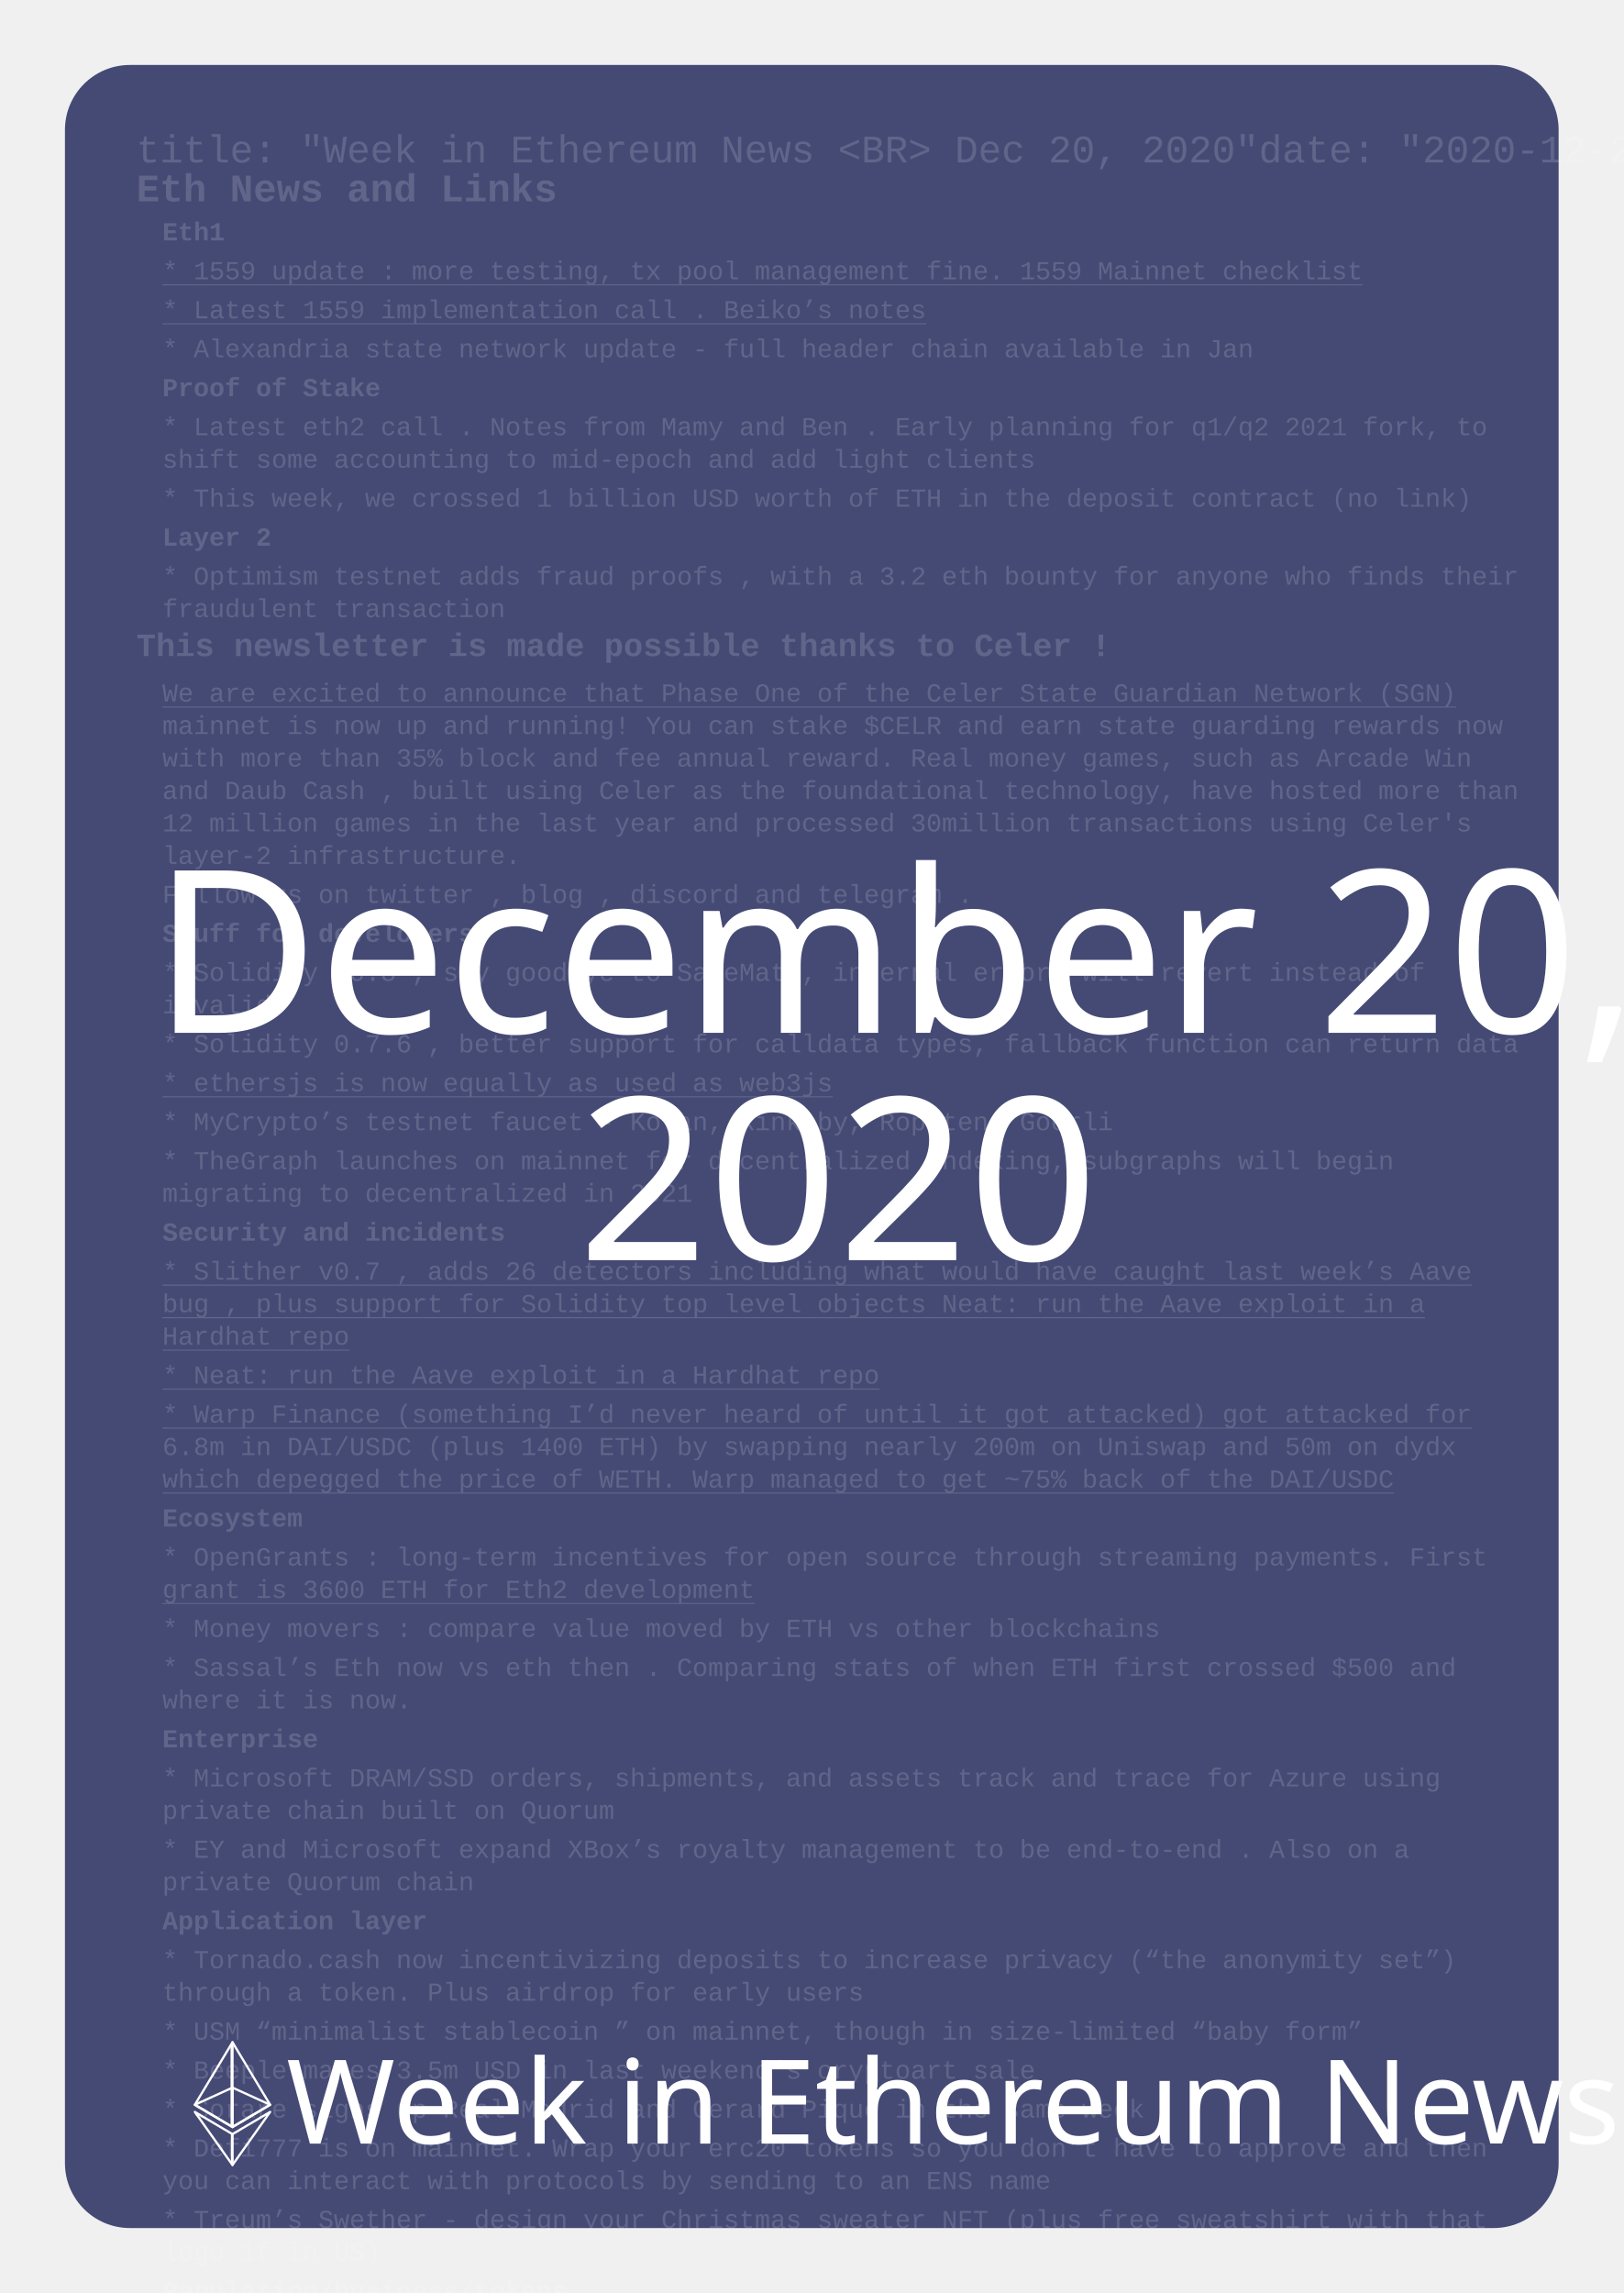
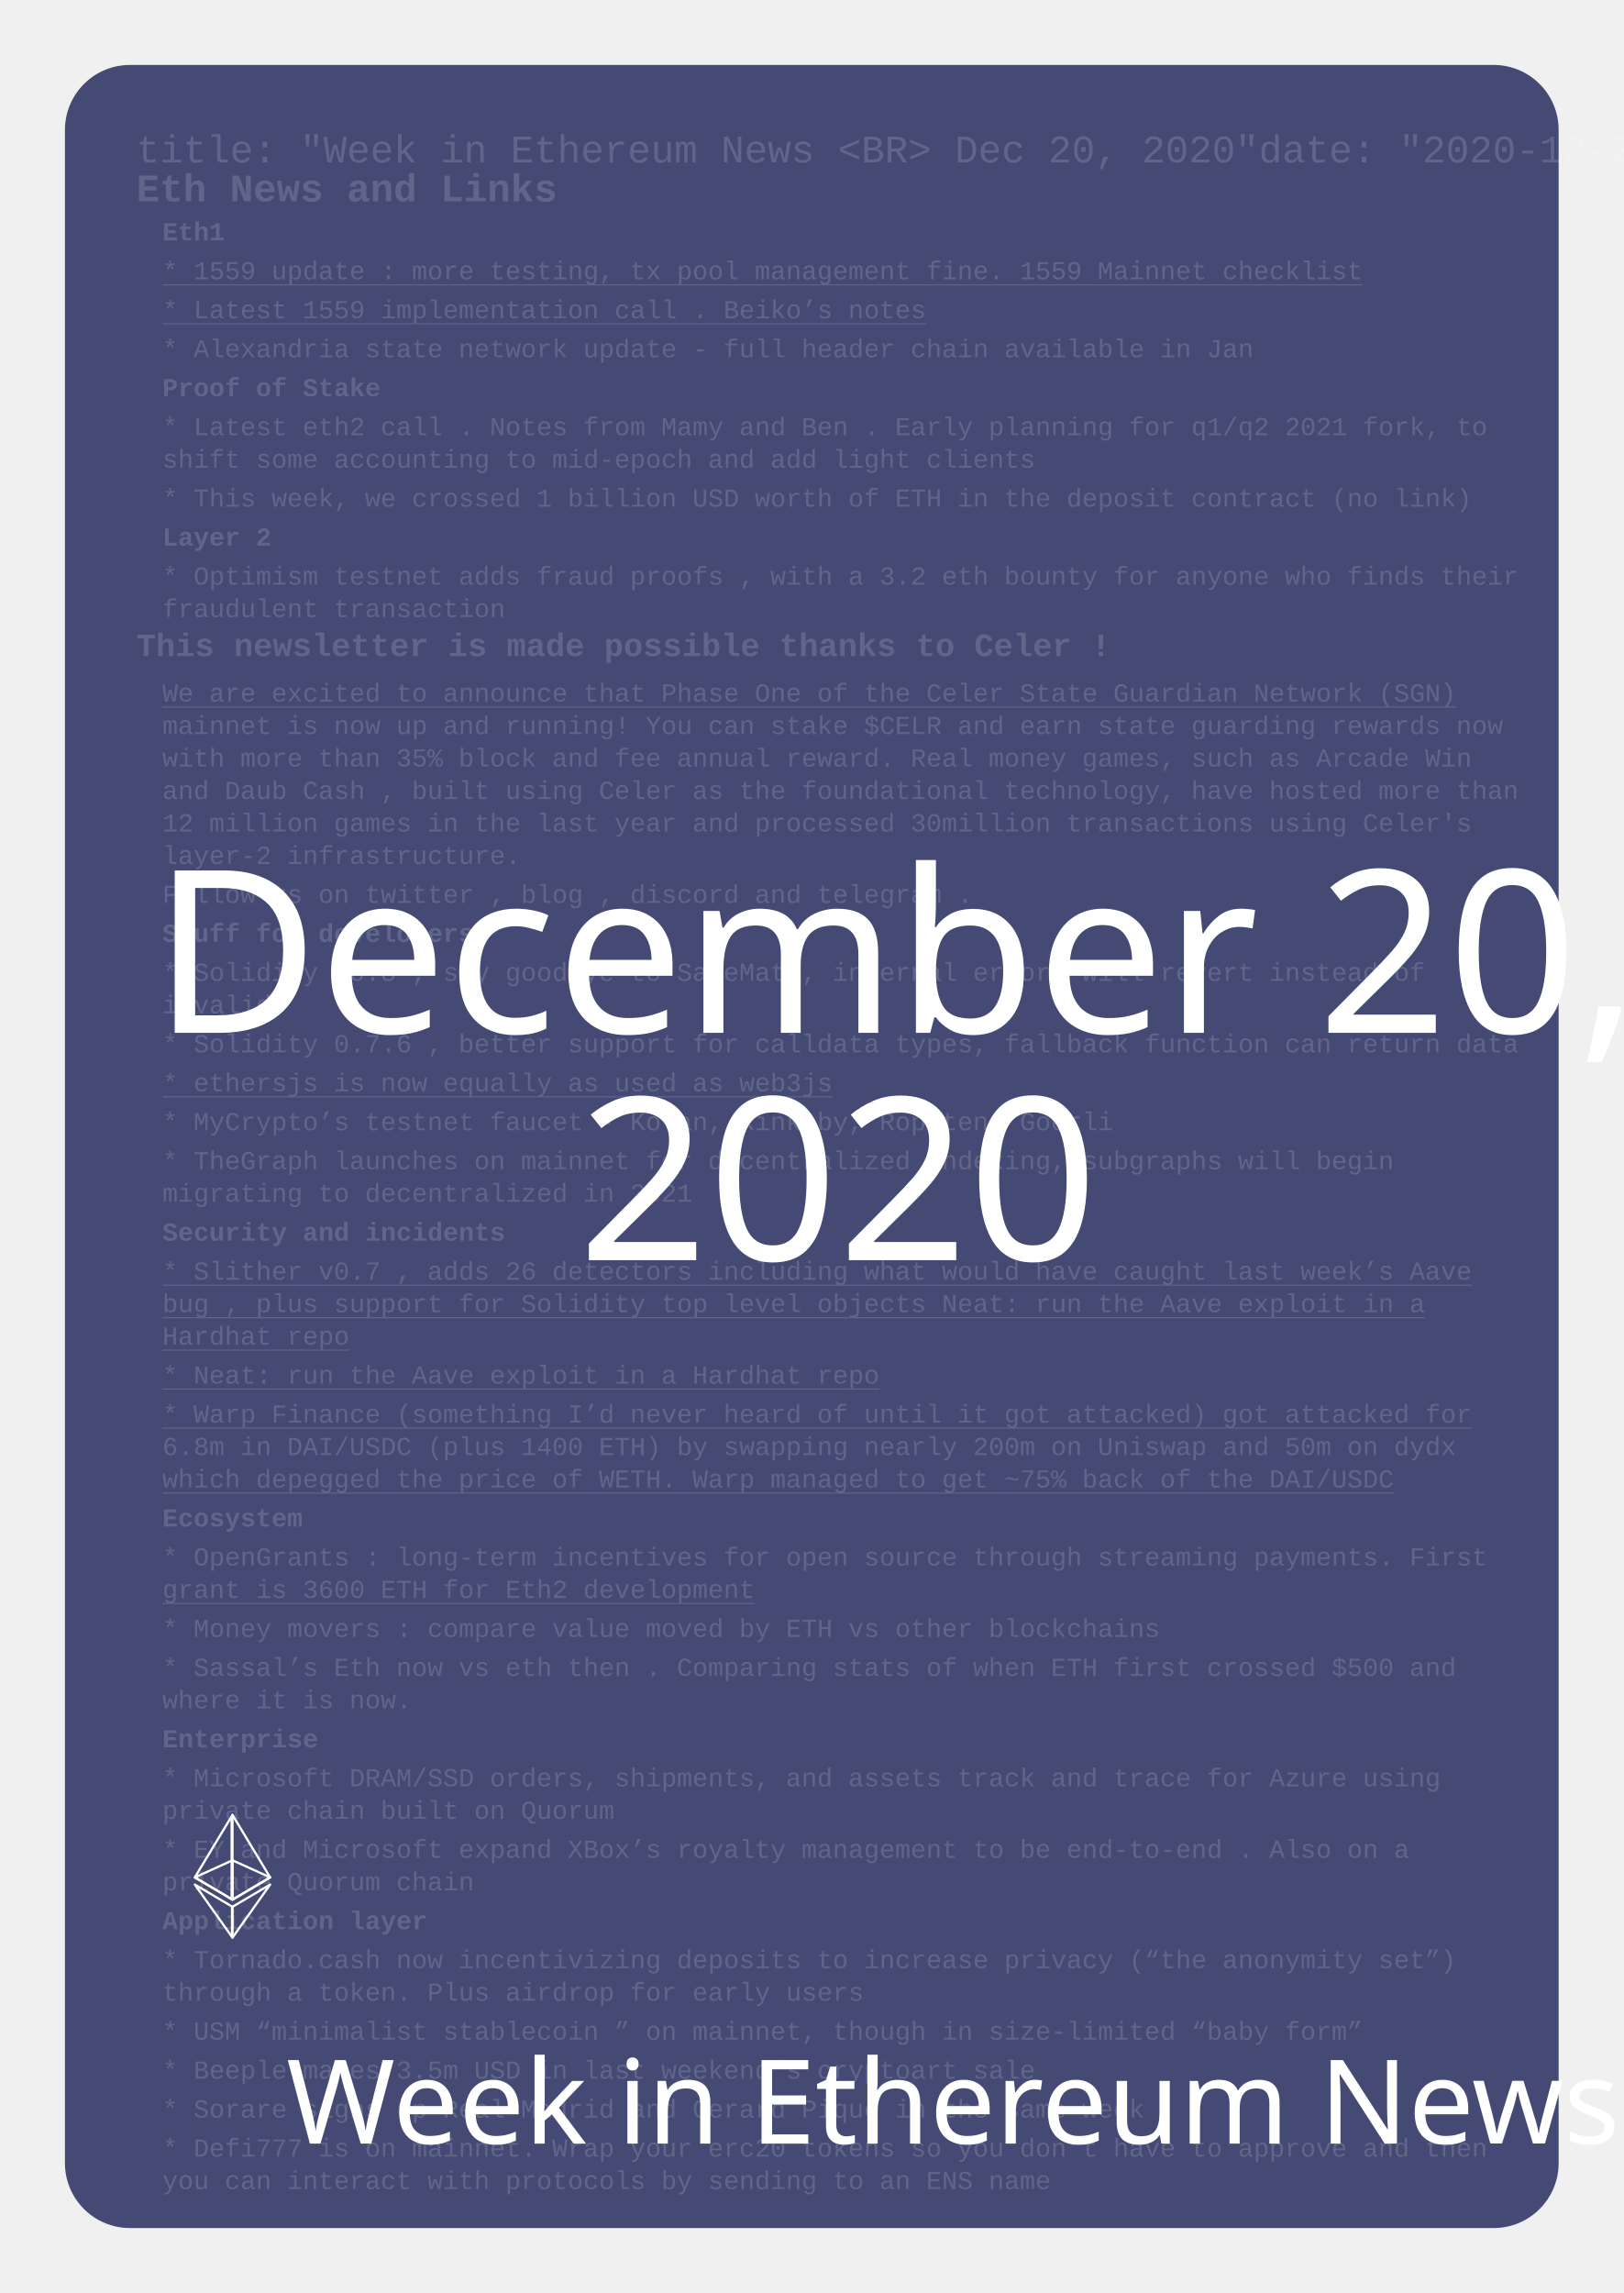
<svg xmlns="http://www.w3.org/2000/svg" id="week-in-ethereum-news" width="500" height="706" fill="none">
  <rect x="20" y="20" width="460" height="666" rx="20" fill="#454A75" />
  <text x="42" y="50" font-size="12px" font-family="Courier New" fill="#ffffff" opacity="0.15" font-weight="normal" text-decoration="none">title: "Week in Ethereum News &lt;BR&gt; Dec 20, 2020"
date: "2020-12-20"</text>
  <text x="42" y="62" font-size="12px" font-family="Courier New" fill="#ffffff" opacity="0.15" font-weight="bold" text-decoration="none">Eth News and Links</text>
  <text x="50" y="74" font-size="8px" font-family="Courier New" fill="#ffffff" opacity="0.15" font-weight="bold" text-decoration="none">Eth1</text>
  <text x="50" y="86" font-size="8px" font-family="Courier New" fill="#ffffff" opacity="0.15" font-weight="normal" text-decoration="underline">* 1559 update : more testing, tx pool management fine. 1559 Mainnet checklist</text>
  <text x="50" y="98" font-size="8px" font-family="Courier New" fill="#ffffff" opacity="0.15" font-weight="normal" text-decoration="underline">* Latest 1559 implementation call . Beiko’s notes</text>
  <text x="50" y="110" font-size="8px" font-family="Courier New" fill="#ffffff" opacity="0.15" font-weight="normal" text-decoration="none">* Alexandria state network update - full header chain available in Jan</text>
  <text x="50" y="122" font-size="8px" font-family="Courier New" fill="#ffffff" opacity="0.15" font-weight="bold" text-decoration="none">Proof of Stake</text>
  <text x="50" y="134" font-size="8px" font-family="Courier New" fill="#ffffff" opacity="0.15" font-weight="normal" text-decoration="none">* Latest eth2 call . Notes from Mamy and Ben . Early planning for q1/q2 2021 fork, to</text>
  <text x="50" y="144" font-size="8px" font-family="Courier New" fill="#ffffff" opacity="0.15" font-weight="normal" text-decoration="none">shift some accounting to mid-epoch and add light clients</text>
  <text x="50" y="156" font-size="8px" font-family="Courier New" fill="#ffffff" opacity="0.15" font-weight="normal" text-decoration="none">* This week, we crossed 1 billion USD worth of ETH in the deposit contract (no link)</text>
  <text x="50" y="168" font-size="8px" font-family="Courier New" fill="#ffffff" opacity="0.15" font-weight="bold" text-decoration="none">Layer 2</text>
  <text x="50" y="180" font-size="8px" font-family="Courier New" fill="#ffffff" opacity="0.15" font-weight="normal" text-decoration="none">* Optimism testnet adds fraud proofs , with a 3.2 eth bounty for anyone who finds their</text>
  <text x="50" y="190" font-size="8px" font-family="Courier New" fill="#ffffff" opacity="0.15" font-weight="normal" text-decoration="none">fraudulent transaction</text>
  <text x="42" y="202" font-size="10px" font-family="Courier New" fill="#ffffff" opacity="0.15" font-weight="bold" text-decoration="none">This newsletter is made possible thanks to Celer !</text>
  <text x="50" y="216" font-size="8px" font-family="Courier New" fill="#ffffff" opacity="0.15" font-weight="normal" text-decoration="underline">We are excited to announce that Phase One of the Celer State Guardian Network (SGN)</text>
  <text x="50" y="226" font-size="8px" font-family="Courier New" fill="#ffffff" opacity="0.15" font-weight="normal" text-decoration="none">mainnet is now up and running! You can stake $CELR and earn state guarding rewards now</text>
  <text x="50" y="236" font-size="8px" font-family="Courier New" fill="#ffffff" opacity="0.15" font-weight="normal" text-decoration="none">with more than 35% block and fee annual reward. Real money games, such as Arcade Win</text>
  <text x="50" y="246" font-size="8px" font-family="Courier New" fill="#ffffff" opacity="0.15" font-weight="normal" text-decoration="none">and Daub Cash , built using Celer as the foundational technology, have hosted more than</text>
  <text x="50" y="256" font-size="8px" font-family="Courier New" fill="#ffffff" opacity="0.15" font-weight="normal" text-decoration="none">12 million games in the last year and processed 30million transactions using Celer's</text>
  <text x="50" y="266" font-size="8px" font-family="Courier New" fill="#ffffff" opacity="0.15" font-weight="normal" text-decoration="none">layer-2 infrastructure.</text>
  <text x="50" y="278" font-size="8px" font-family="Courier New" fill="#ffffff" opacity="0.15" font-weight="normal" text-decoration="none">Follow us on twitter , blog , discord and telegram .</text>
  <text x="50" y="290" font-size="8px" font-family="Courier New" fill="#ffffff" opacity="0.15" font-weight="bold" text-decoration="none">Stuff for developers</text>
  <text x="50" y="302" font-size="8px" font-family="Courier New" fill="#ffffff" opacity="0.15" font-weight="normal" text-decoration="none">* Solidity v0.8 , say goodbye to SafeMath, internal errors will revert instead of</text>
  <text x="50" y="312" font-size="8px" font-family="Courier New" fill="#ffffff" opacity="0.15" font-weight="normal" text-decoration="none">invalid</text>
  <text x="50" y="324" font-size="8px" font-family="Courier New" fill="#ffffff" opacity="0.15" font-weight="normal" text-decoration="none">* Solidity 0.7.6 , better support for calldata types, fallback function can return data</text>
  <text x="50" y="336" font-size="8px" font-family="Courier New" fill="#ffffff" opacity="0.15" font-weight="normal" text-decoration="underline">* ethersjs is now equally as used as web3js</text>
  <text x="50" y="348" font-size="8px" font-family="Courier New" fill="#ffffff" opacity="0.15" font-weight="normal" text-decoration="none">* MyCrypto’s testnet faucet - Kovan, Rinkeby, Ropsten, Goerli</text>
  <text x="50" y="360" font-size="8px" font-family="Courier New" fill="#ffffff" opacity="0.15" font-weight="normal" text-decoration="none">* TheGraph launches on mainnet for decentralized indexing, subgraphs will begin</text>
  <text x="50" y="370" font-size="8px" font-family="Courier New" fill="#ffffff" opacity="0.15" font-weight="normal" text-decoration="none">migrating to decentralized in 2021</text>
  <text x="50" y="382" font-size="8px" font-family="Courier New" fill="#ffffff" opacity="0.15" font-weight="bold" text-decoration="none">Security and incidents</text>
  <text x="50" y="394" font-size="8px" font-family="Courier New" fill="#ffffff" opacity="0.15" font-weight="normal" text-decoration="underline">* Slither v0.7 , adds 26 detectors including what would have caught last week’s Aave</text>
  <text x="50" y="404" font-size="8px" font-family="Courier New" fill="#ffffff" opacity="0.15" font-weight="normal" text-decoration="underline">bug , plus support for Solidity top level objects Neat: run the Aave exploit in a</text>
  <text x="50" y="414" font-size="8px" font-family="Courier New" fill="#ffffff" opacity="0.15" font-weight="normal" text-decoration="underline">Hardhat repo</text>
  <text x="50" y="426" font-size="8px" font-family="Courier New" fill="#ffffff" opacity="0.15" font-weight="normal" text-decoration="underline">* Neat: run the Aave exploit in a Hardhat repo</text>
  <text x="50" y="438" font-size="8px" font-family="Courier New" fill="#ffffff" opacity="0.15" font-weight="normal" text-decoration="underline">* Warp Finance (something I’d never heard of until it got attacked) got attacked for</text>
  <text x="50" y="448" font-size="8px" font-family="Courier New" fill="#ffffff" opacity="0.15" font-weight="normal" text-decoration="none">6.8m in DAI/USDC (plus 1400 ETH) by swapping nearly 200m on Uniswap and 50m on dydx</text>
  <text x="50" y="458" font-size="8px" font-family="Courier New" fill="#ffffff" opacity="0.15" font-weight="normal" text-decoration="underline">which depegged the price of WETH. Warp managed to get ~75% back of the DAI/USDC</text>
  <text x="50" y="470" font-size="8px" font-family="Courier New" fill="#ffffff" opacity="0.15" font-weight="bold" text-decoration="none">Ecosystem</text>
  <text x="50" y="482" font-size="8px" font-family="Courier New" fill="#ffffff" opacity="0.15" font-weight="normal" text-decoration="none">* OpenGrants : long-term incentives for open source through streaming payments. First</text>
  <text x="50" y="492" font-size="8px" font-family="Courier New" fill="#ffffff" opacity="0.15" font-weight="normal" text-decoration="underline">grant is 3600 ETH for Eth2 development</text>
  <text x="50" y="504" font-size="8px" font-family="Courier New" fill="#ffffff" opacity="0.15" font-weight="normal" text-decoration="none">* Money movers : compare value moved by ETH vs other blockchains</text>
  <text x="50" y="516" font-size="8px" font-family="Courier New" fill="#ffffff" opacity="0.15" font-weight="normal" text-decoration="none">* Sassal’s Eth now vs eth then . Comparing stats of when ETH first crossed $500 and</text>
  <text x="50" y="526" font-size="8px" font-family="Courier New" fill="#ffffff" opacity="0.15" font-weight="normal" text-decoration="none">where it is now.</text>
  <text x="50" y="538" font-size="8px" font-family="Courier New" fill="#ffffff" opacity="0.15" font-weight="bold" text-decoration="none">Enterprise</text>
  <text x="50" y="550" font-size="8px" font-family="Courier New" fill="#ffffff" opacity="0.15" font-weight="normal" text-decoration="none">* Microsoft DRAM/SSD orders, shipments, and assets track and trace for Azure using</text>
  <text x="50" y="560" font-size="8px" font-family="Courier New" fill="#ffffff" opacity="0.15" font-weight="normal" text-decoration="none">private chain built on Quorum</text>
  <text x="50" y="572" font-size="8px" font-family="Courier New" fill="#ffffff" opacity="0.15" font-weight="normal" text-decoration="none">* EY and Microsoft expand XBox’s royalty management to be end-to-end . Also on a</text>
  <text x="50" y="582" font-size="8px" font-family="Courier New" fill="#ffffff" opacity="0.15" font-weight="normal" text-decoration="none">private Quorum chain</text>
  <text x="50" y="594" font-size="8px" font-family="Courier New" fill="#ffffff" opacity="0.15" font-weight="bold" text-decoration="none">Application layer</text>
  <text x="50" y="606" font-size="8px" font-family="Courier New" fill="#ffffff" opacity="0.15" font-weight="normal" text-decoration="none">* Tornado.cash now incentivizing deposits to increase privacy (“the anonymity set”)</text>
  <text x="50" y="616" font-size="8px" font-family="Courier New" fill="#ffffff" opacity="0.15" font-weight="normal" text-decoration="none">through a token. Plus airdrop for early users</text>
  <text x="50" y="628" font-size="8px" font-family="Courier New" fill="#ffffff" opacity="0.15" font-weight="normal" text-decoration="none">* USM “minimalist stablecoin ” on mainnet, though in size-limited “baby form”</text>
  <text x="50" y="640" font-size="8px" font-family="Courier New" fill="#ffffff" opacity="0.15" font-weight="normal" text-decoration="none">* Beeple makes 3.5m USD in last weekend’s cryptoart sale</text>
  <text x="50" y="652" font-size="8px" font-family="Courier New" fill="#ffffff" opacity="0.15" font-weight="normal" text-decoration="none">* Sorare signs up Real Madrid and Gerard Piqué in the same week</text>
  <text x="50" y="664" font-size="8px" font-family="Courier New" fill="#ffffff" opacity="0.15" font-weight="normal" text-decoration="none">* Defi777 is on mainnet. Wrap your erc20 tokens so you don’t have to approve and then</text>
  <text x="50" y="674" font-size="8px" font-family="Courier New" fill="#ffffff" opacity="0.15" font-weight="normal" text-decoration="none">you can interact with protocols by sending to an ENS name</text>
-   <text x="50" y="686" font-size="8px" font-family="Courier New" fill="#ffffff" opacity="0.15" font-weight="normal" text-decoration="none">* Treum’s Swether - design your Christmas sweater NFT (plus free sweatshirt with that</text>
-   <text x="50" y="696" font-size="8px" font-family="Courier New" fill="#ffffff" opacity="0.15" font-weight="normal" text-decoration="none">logo if in US)</text>
-   <text x="50" y="708" font-size="8px" font-family="Courier New" fill="#ffffff" opacity="0.15" font-weight="bold" text-decoration="none">Regulation/business/tokens</text>
-   <text x="50" y="720" font-size="8px" font-family="Courier New" fill="#ffffff" opacity="0.15" font-weight="normal" text-decoration="none">* CME announced ETH futures to launch Feb 8. Cash settled, 1 contract = 50 ETH</text>
-   <text x="50" y="732" font-size="8px" font-family="Courier New" fill="#ffffff" opacity="0.15" font-weight="normal" text-decoration="underline">* CFTC releases Digital Assets Primer</text>
-   <text x="50" y="744" font-size="8px" font-family="Courier New" fill="#ffffff" opacity="0.15" font-weight="normal" text-decoration="underline">* Germany legalizes securities on chain</text>
-   <text x="50" y="756" font-size="8px" font-family="Courier New" fill="#ffffff" opacity="0.15" font-weight="normal" text-decoration="none">* Mnuchin’s ill-considered midnight rulemaking proposal on crypto addresses</text>
-   <text x="50" y="768" font-size="8px" font-family="Courier New" fill="#ffffff" opacity="0.15" font-weight="normal" text-decoration="underline">* Coinbase submits S-1 to begin IPO process</text>
-   <text x="50" y="780" font-size="8px" font-family="Courier New" fill="#ffffff" opacity="0.15" font-weight="bold" text-decoration="none">General</text>
-   <text x="50" y="792" font-size="8px" font-family="Courier New" fill="#ffffff" opacity="0.15" font-weight="normal" text-decoration="none">* Halo Infinite , any additive polynomial commitment scheme</text>
-   <text x="50" y="804" font-size="8px" font-family="Courier New" fill="#ffffff" opacity="0.15" font-weight="normal" text-decoration="underline">* Prover time comparison of GKR+Groth16 vs. Groth16 for proving MiMC hashes</text>
-   <text x="50" y="816" font-size="8px" font-family="Courier New" fill="#ffffff" opacity="0.15" font-weight="normal" text-decoration="none">* Compound announces PoA appchain plans; governed by COMP, with a collateralized</text>
-   <text x="50" y="826" font-size="8px" font-family="Courier New" fill="#ffffff" opacity="0.15" font-weight="normal" text-decoration="none">stablecoin as the unit for paying fees.</text>
-   <text x="50" y="838" font-size="8px" font-family="Courier New" fill="#ffffff" opacity="0.15" font-weight="normal" text-decoration="underline">* Multiple US federal agencies compromised in attack on SolarWind . The feds are</text>
-   <text x="50" y="848" font-size="8px" font-family="Courier New" fill="#ffffff" opacity="0.15" font-weight="normal" text-decoration="underline">blaming Russian state action</text>
-   <text x="50" y="860" font-size="8px" font-family="Courier New" fill="#ffffff" opacity="0.15" font-weight="normal" text-decoration="none">* Deleting Google’s malware to 10x your machine’s performance : Chrome (and Keystone)</text>
-   <text x="42" y="872" font-size="12px" font-family="Courier New" fill="#ffffff" opacity="0.15" font-weight="bold" text-decoration="none">Job Listings</text>
-   <text x="50" y="884" font-size="8px" font-family="Courier New" fill="#ffffff" opacity="0.15" font-weight="normal" text-decoration="underline">* Passionate about DeFi? Join us and drive BD at mStable</text>
-   <text x="50" y="896" font-size="8px" font-family="Courier New" fill="#ffffff" opacity="0.15" font-weight="normal" text-decoration="underline">* SigmaPrime is hiring a blockchain security engineer</text>
-   <text x="50" y="908" font-size="8px" font-family="Courier New" fill="#ffffff" opacity="0.15" font-weight="normal" text-decoration="underline">* 0x looking for devs of all types and a Matcha marketing manager</text>
-   <text x="50" y="920" font-size="8px" font-family="Courier New" fill="#ffffff" opacity="0.15" font-weight="normal" text-decoration="underline">* Chainlink Labs is looking for a DevOps Engineer (Monitoring)</text>
-   <text x="50" y="932" font-size="8px" font-family="Courier New" fill="#ffffff" opacity="0.15" font-weight="normal" text-decoration="none">* Nexus Mutual: experienced Solidity dev in Euro timezones</text>
-   <text x="50" y="944" font-size="8px" font-family="Courier New" fill="#ffffff" opacity="0.15" font-weight="normal" text-decoration="none">Want your job listing here ? $250 per line (~75 character limit including spaces),</text>
-   <text x="50" y="954" font-size="8px" font-family="Courier New" fill="#ffffff" opacity="0.15" font-weight="normal" text-decoration="none">payable in ETH (or 250 DAI or 250 USDC) to evan.ethereum.eth. Questions?</text>
-   <text x="50" y="964" font-size="8px" font-family="Courier New" fill="#ffffff" opacity="0.15" font-weight="normal" text-decoration="none">thecryptonewspodcast at-gmail</text>
-   <text x="50" y="976" font-size="8px" font-family="Courier New" fill="#ffffff" opacity="0.15" font-weight="normal" text-decoration="none">If you’re wondering “ why didn’t my post make it into Week in Ethereum News ,” then</text>
-   <text x="50" y="986" font-size="8px" font-family="Courier New" fill="#ffffff" opacity="0.15" font-weight="normal" text-decoration="none">please put it on an Ethereum subreddit; emails/DMs are not part of my workflow.</text>
-   <text x="50" y="998" font-size="8px" font-family="Courier New" fill="#ffffff" opacity="0.15" font-weight="normal" text-decoration="none">Please click the following if you’re interested in sponsoring the newsletter .</text>
-   <text x="50" y="1010" font-size="8px" font-family="Courier New" fill="#ffffff" opacity="0.15" font-weight="normal" text-decoration="underline">Follow the newsletter on twitter: @WeekinEthNews</text>
-   <text x="50" y="1022" font-size="8px" font-family="Courier New" fill="#ffffff" opacity="0.15" font-weight="normal" text-decoration="underline">Permalink for this week’s issue:</text>
-   <text x="50" y="1032" font-size="8px" font-family="Courier New" fill="#ffffff" opacity="0.15" font-weight="normal" text-decoration="underline">https://weekinethereumnews.com/week-in-ethereum-news-dec-20-2020/</text>
-   <text x="42" y="1044" font-size="12px" font-family="Courier New" fill="#ffffff" opacity="0.15" font-weight="bold" text-decoration="none">Dates of Note</text>
-   <text x="50" y="1056" font-size="8px" font-family="Courier New" fill="#ffffff" opacity="0.15" font-weight="bold" text-decoration="none">Upcoming dates of note ( new/changes in bold ) :</text>
-   <text x="50" y="1068" font-size="8px" font-family="Courier New" fill="#ffffff" opacity="0.15" font-weight="normal" text-decoration="underline">* Dec 22 - Deadline to apply for proof of stake community grants</text>
-   <text x="50" y="1080" font-size="8px" font-family="Courier New" fill="#ffffff" opacity="0.15" font-weight="bold" text-decoration="none">* Jan 15 - Feb 7 - ETHGlobal’s Market Make hackathon</text>
-   <text x="50" y="1092" font-size="8px" font-family="Courier New" fill="#ffffff" opacity="0.15" font-weight="normal" text-decoration="none">* Feb 5-12 - ETHDenver (virtual)</text>
-   <text x="50" y="1104" font-size="8px" font-family="Courier New" fill="#ffffff" opacity="0.15" font-weight="normal" text-decoration="none">* Apr 6-8 - EthCC4 (Paris)</text>
-   <text x="50" y="1116" font-size="8px" font-family="Courier New" fill="#ffffff" opacity="0.15" font-weight="bold" text-decoration="none">Did you get forwarded this newsletter? Sign up to receive it weekly</text>
  <text fill="#ffffff" font-family="Calibri" font-size="70" font-weight="300">
    <tspan x="47.009" y="318">December 20,</tspan>
    <tspan x="177.989" y="388">2020</tspan>
  </text>
-   <g transform="translate(20, 300) scale(0.8)">
+   <g transform="translate(20, 230) scale(0.8)">
    <path d="m64.496 411-.317 1.076v31.228l.317.316 14.495-8.568L64.496 411Z" stroke="#fff" stroke-width=".866" stroke-linecap="round" stroke-linejoin="round" />
    <path d="M64.496 411 50 435.052l14.496 8.568V411Zm0 35.365-.179.218v11.124l.179.521L79 437.801l-14.504 8.564Z" stroke="#fff" stroke-width=".866" stroke-linecap="round" stroke-linejoin="round" />
    <path d="M64.496 458.228v-11.863L50 437.801l14.496 20.427Zm0-14.608 14.495-8.568-14.495-6.589v15.157ZM50 435.052l14.496 8.568v-15.157L50 435.052Z" stroke="#fff" stroke-width=".866" stroke-linecap="round" stroke-linejoin="round" />
  </g>
  <text fill="#ffffff" font-family="Calibri" font-size="36" x="88.195" y="660">Week in Ethereum News</text>
  <style>
      .wienText {font-family: "Courier New"; fill: white; opacity: .15;}
      .h2 {font-size: 12px;}
      .h3 {font-size: 10px;}
      .tiny {font-size: 8px;}
      .link {text-decoration: underline;}
    </style>
</svg>
